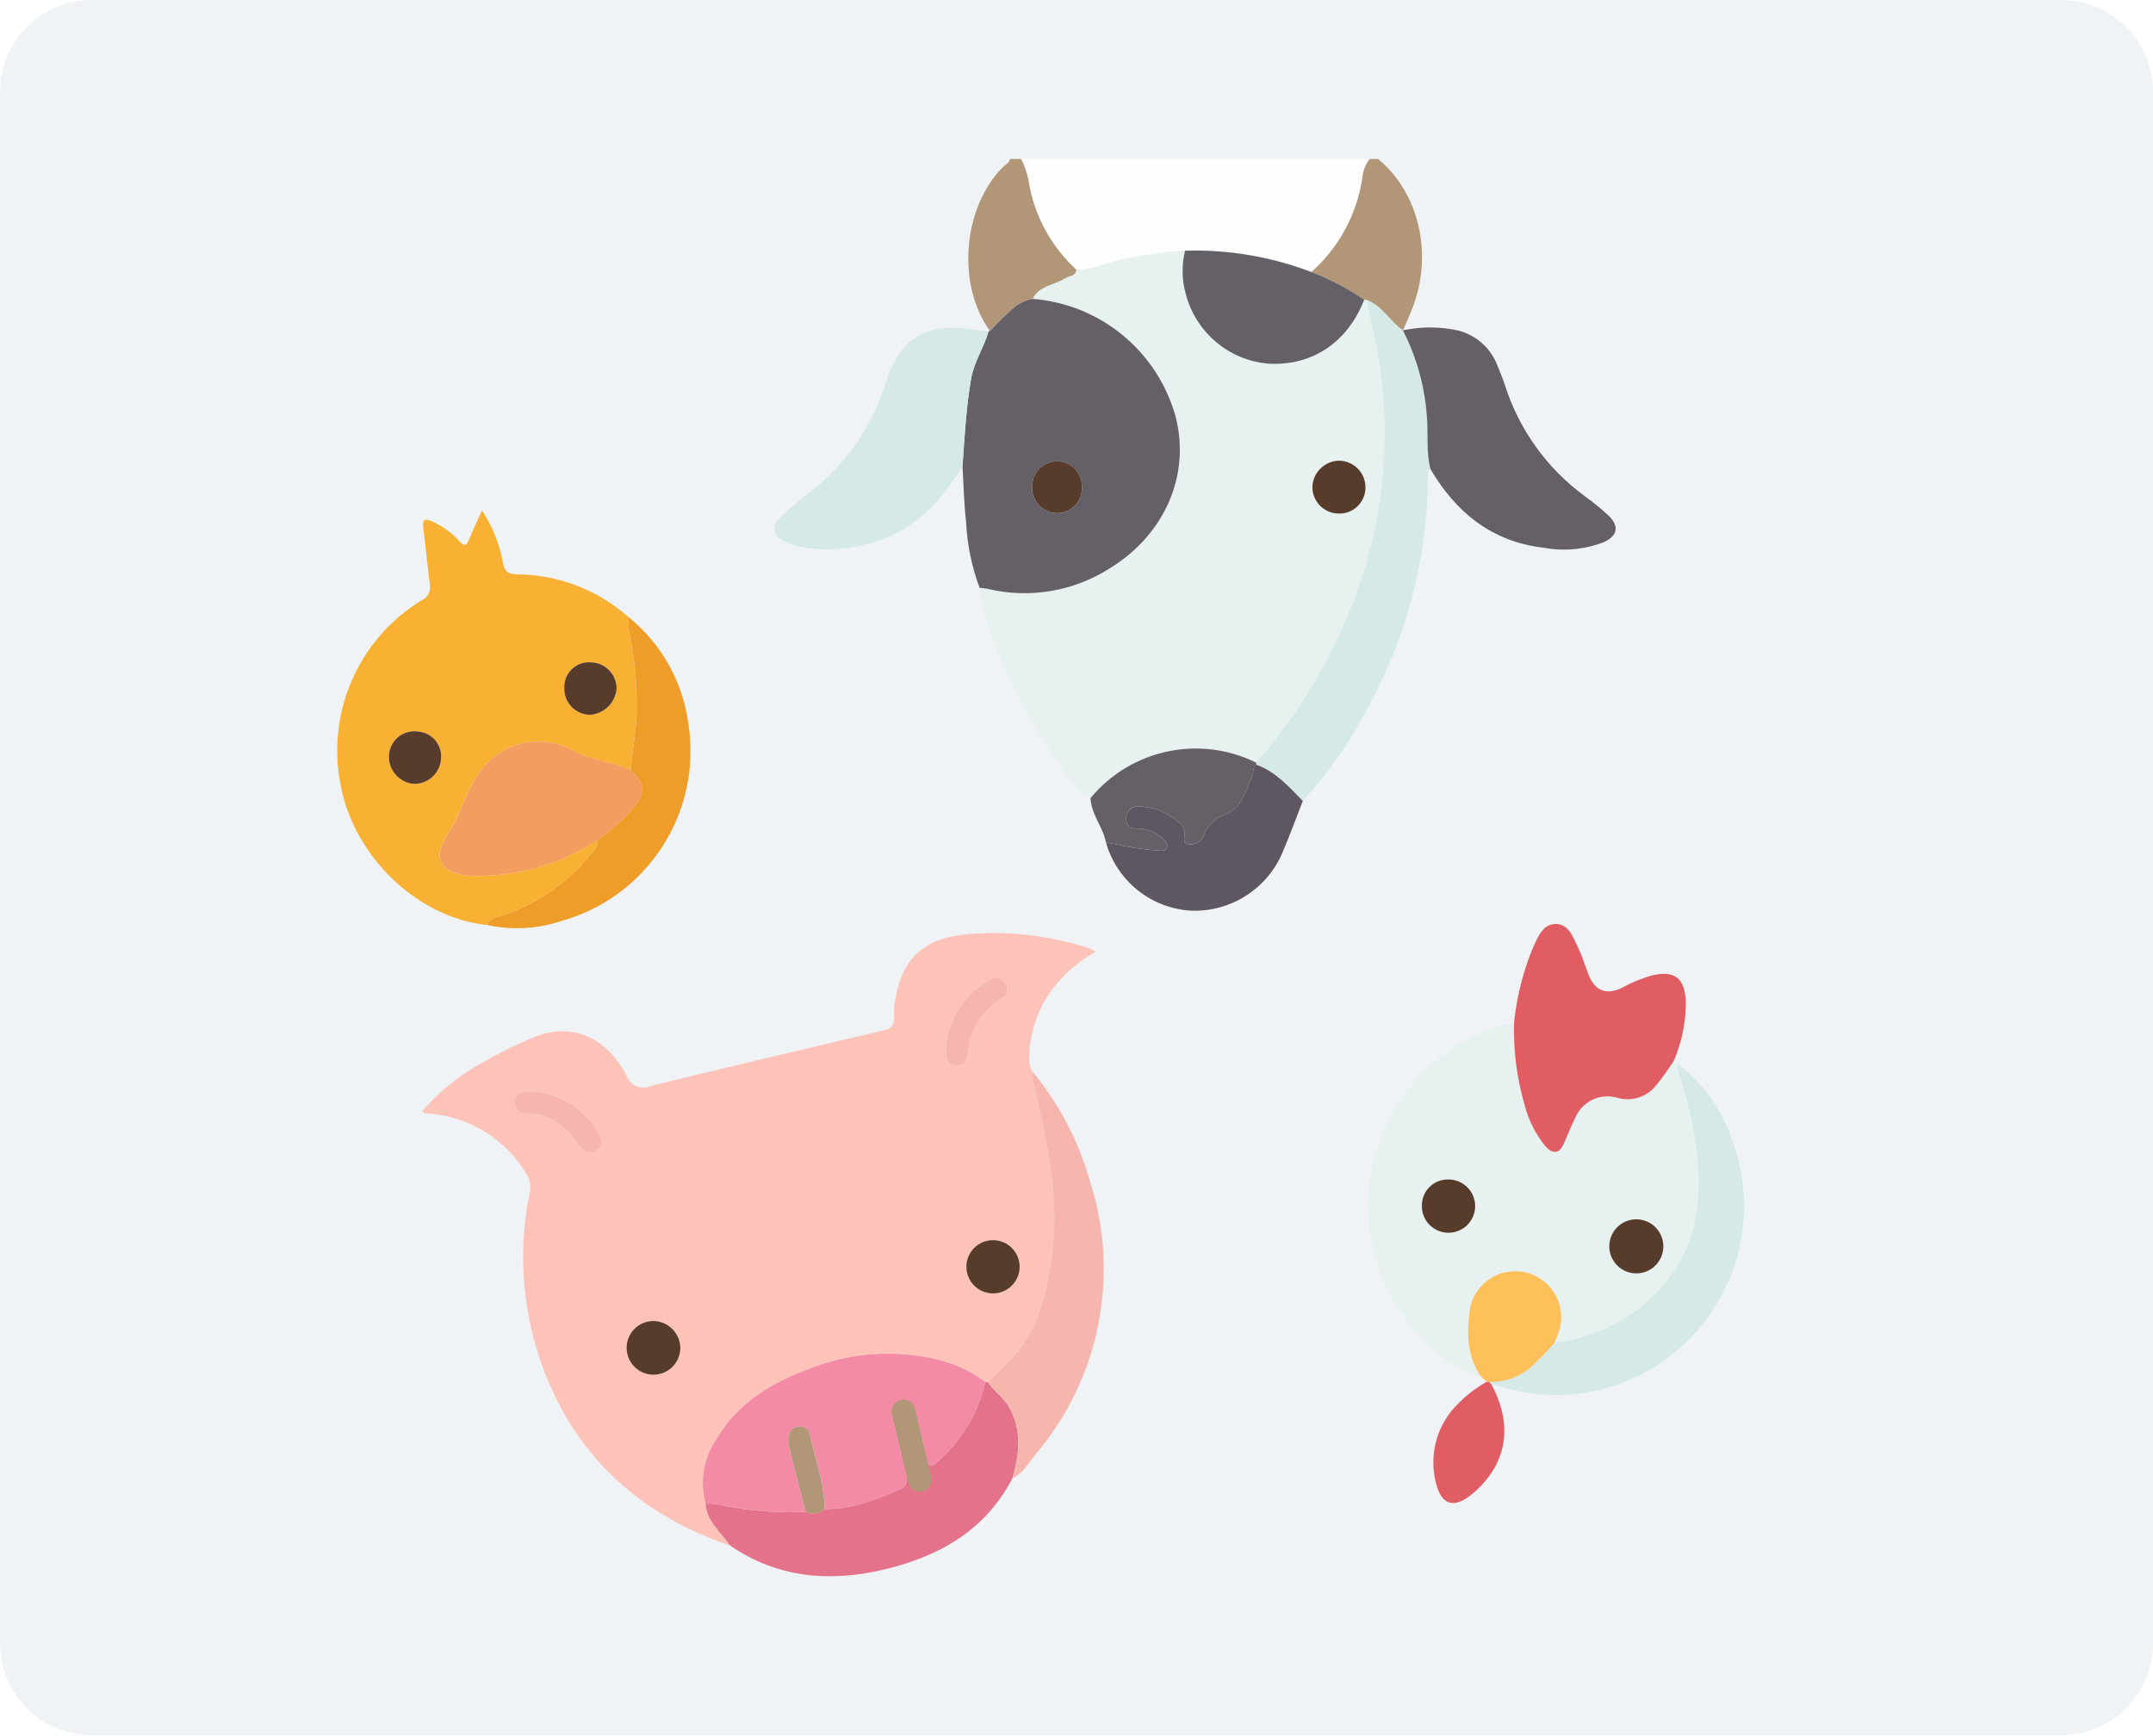
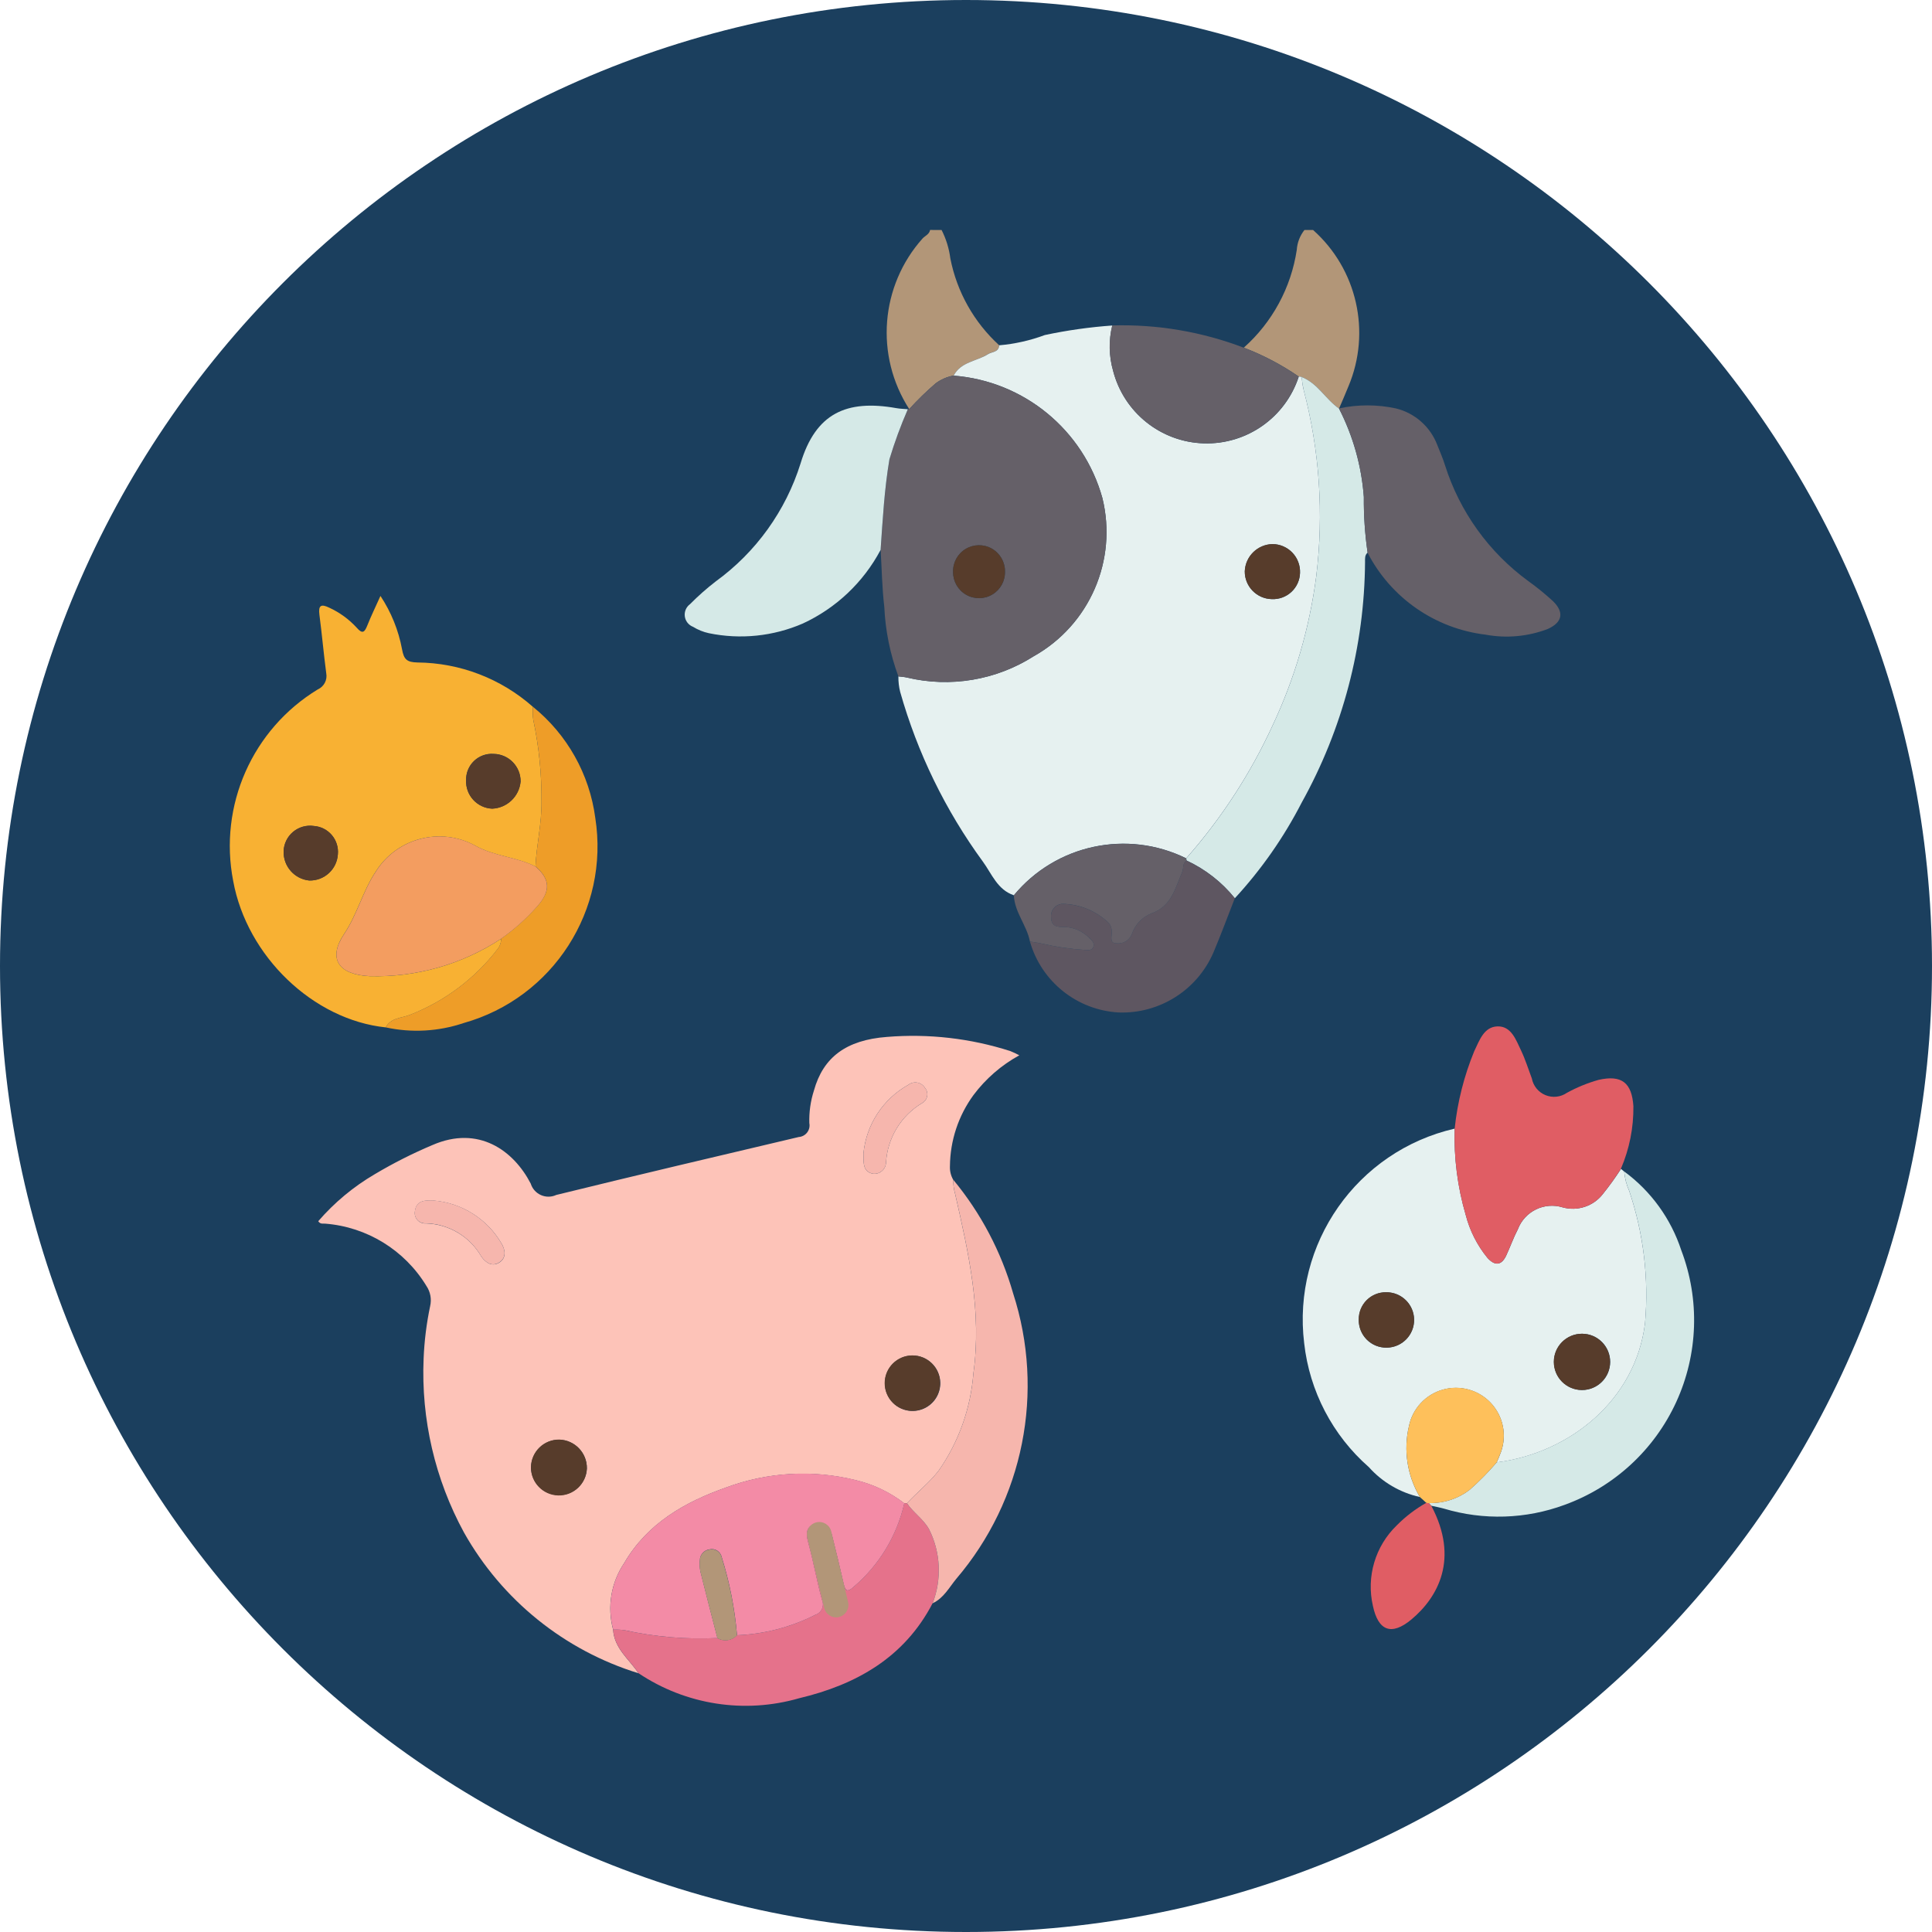
- <svg xmlns="http://www.w3.org/2000/svg" width="218.138" height="175.829" viewBox="0 0 218.138 175.829">
-   <defs>
-     <clipPath id="clip-path">
-       <rect id="Rectángulo_322104" data-name="Rectángulo 322104" width="218.138" height="175.829" transform="translate(26.017 14.173)" fill="none" />
-     </clipPath>
-   </defs>
-   <g id="Grupo_254612" data-name="Grupo 254612" transform="translate(-206.017 -515.173)">
-     <g id="Grupo_261797" data-name="Grupo 261797">
-       <g id="Grupo_261796" data-name="Grupo 261796">
-         <g id="Grupo_261798" data-name="Grupo 261798">
-           <g id="Grupo_254599" data-name="Grupo 254599" transform="translate(180 501)" opacity="0.52">
-             <g id="Grupo_254598" data-name="Grupo 254598">
-               <g id="Grupo_254597" data-name="Grupo 254597" clip-path="url(#clip-path)">
-                 <path id="Trazado_272483" data-name="Trazado 272483" d="M234.843,190H35.33a9.312,9.312,0,0,1-9.312-9.312V23.485a9.312,9.312,0,0,1,9.312-9.312H234.843a9.312,9.312,0,0,1,9.312,9.312V180.69A9.312,9.312,0,0,1,234.843,190" fill="#e2e8ec" />
-               </g>
-             </g>
-           </g>
-         </g>
-       </g>
+ <svg xmlns="http://www.w3.org/2000/svg" width="126" height="126" viewBox="0 0 126 126">
+   <g id="Grupo_1071223" data-name="Grupo 1071223" transform="translate(5880 11096)">
+     <circle id="Elipse_4306" data-name="Elipse 4306" cx="63" cy="63" r="63" transform="translate(-5880 -11096)" fill="#1b3f5e" />
+     <g id="Grupo_1070893" data-name="Grupo 1070893" transform="translate(-6105.202 -11612.28)">
+       <path id="Trazado_272487" data-name="Trazado 272487" d="M127.707,30.28a5.657,5.657,0,0,1,.571,1.854,10.365,10.365,0,0,0,3.183,5.662c-.029.464-.464.409-.729.579-.743.474-1.771.5-2.241,1.4a2.746,2.746,0,0,0-1.171.506,19.449,19.449,0,0,0-1.724,1.678,9.21,9.21,0,0,1,.882-11.139c.169-.17.431-.264.478-.543Z" transform="translate(158.903 501)" fill="#b29678" />
+       <path id="Trazado_272488" data-name="Trazado 272488" d="M158.891,37.955a10.669,10.669,0,0,0,3.456-6.383,2.334,2.334,0,0,1,.5-1.292h.563a8.983,8.983,0,0,1,2.307,10.194c-.195.489-.409.969-.615,1.454-.88-.611-1.395-1.654-2.444-2.065l-.186-.026a16.968,16.968,0,0,0-3.582-1.883" transform="translate(147.428 501)" fill="#b29678" />
+       <path id="Trazado_272489" data-name="Trazado 272489" d="M89.687,150.3a19.72,19.72,0,0,1-11.389-9.18,21.765,21.765,0,0,1-2.634-11.343,20.723,20.723,0,0,1,.426-3.423,1.67,1.67,0,0,0-.242-1.314,8.5,8.5,0,0,0-6.6-4.065c-.143-.017-.311.056-.456-.158a14.664,14.664,0,0,1,3.691-3.069,30.571,30.571,0,0,1,3.76-1.9c3.007-1.307,5.293.36,6.407,2.517a1.211,1.211,0,0,0,1.668.738c5.261-1.293,10.535-2.533,15.808-3.777a.76.76,0,0,0,.693-.911,6.318,6.318,0,0,1,.3-2.118c.6-2.16,2.09-3.3,4.765-3.5a20.8,20.8,0,0,1,8.037.921,5.968,5.968,0,0,1,.594.278,9.356,9.356,0,0,0-2.991,2.595,7.972,7.972,0,0,0-1.534,4.63,1.627,1.627,0,0,0,.217.9,3.089,3.089,0,0,0,.121.919c.88,3.853,1.751,7.705,1.19,11.71a12.809,12.809,0,0,1-2.264,6.336c-.617.8-1.4,1.4-2.069,2.13-.058,0-.115,0-.173,0a8.342,8.342,0,0,0-3.184-1.515,14.343,14.343,0,0,0-8.449.488c-2.689.948-5.123,2.337-6.627,4.913a5.3,5.3,0,0,0-.728,4.359c.077,1.227,1.053,1.929,1.661,2.845m17.853-20.73a1.808,1.808,0,1,0,1.823,1.759,1.81,1.81,0,0,0-1.823-1.759m-23.029,5.49a1.834,1.834,0,0,0-1.841,1.841,1.824,1.824,0,0,0,3.645.042,1.852,1.852,0,0,0-1.8-1.883M104.349,116.4c.016.55-.078,1.173.614,1.32a.763.763,0,0,0,.856-.7,4.846,4.846,0,0,1,2.366-3.913.65.65,0,0,0,.174-.986.732.732,0,0,0-1.071-.206,5.763,5.763,0,0,0-2.94,4.489m-28.025,3.062c-.559-.023-1.132-.015-1.225.7a.677.677,0,0,0,.726.795,4.3,4.3,0,0,1,3.606,2.161c.314.447.74.675,1.193.376s.369-.841.107-1.253a5.671,5.671,0,0,0-4.4-2.773" transform="translate(177.165 475.108)" fill="#fdc3b8" />
+       <path id="Trazado_272490" data-name="Trazado 272490" d="M151.376,42.9l.186.025c.042.275.06.557.129.825a32.336,32.336,0,0,1,.827,12.18,32.8,32.8,0,0,1-2.845,9.725,35.572,35.572,0,0,1-5.636,8.669,9.268,9.268,0,0,0-11.24,2.409c-1.077-.36-1.444-1.409-2.025-2.2a34.84,34.84,0,0,1-5.389-11.064,3.91,3.91,0,0,1-.116-1.01c.184.023.373.032.553.074a10.753,10.753,0,0,0,8.27-1.387,9.286,9.286,0,0,0,4.479-10.323,10.949,10.949,0,0,0-9.7-7.978c.47-.908,1.5-.93,2.241-1.4.265-.169.7-.115.729-.579a11.333,11.333,0,0,0,2.979-.669,31.892,31.892,0,0,1,4.4-.622,5.764,5.764,0,0,0,.056,2.965,6.308,6.308,0,0,0,12.105.368m-1.763,14.512a1.762,1.762,0,0,0,1.846-1.708,1.808,1.808,0,0,0-1.787-1.88,1.851,1.851,0,0,0-1.816,1.775,1.8,1.8,0,0,0,1.757,1.813" transform="translate(158.526 497.934)" fill="#e6f1f0" />
+       <path id="Trazado_272491" data-name="Trazado 272491" d="M185.375,120.38l.214.176a3.87,3.87,0,0,0,.327,1.26,21.225,21.225,0,0,1,1.033,8.632c-.608,4.982-4.879,8.468-9.675,9.079.1-.23.2-.458.284-.693a3.125,3.125,0,1,0-6.007-1.669,6.251,6.251,0,0,0,.714,4.618,6.275,6.275,0,0,1-3.326-1.948,12.6,12.6,0,0,1-4.22-8.083,12.774,12.774,0,0,1,9.816-13.995,18.091,18.091,0,0,0,.719,5.627,7.291,7.291,0,0,0,1.426,2.811c.478.523.912.5,1.223-.175.262-.565.468-1.157.756-1.707a2.377,2.377,0,0,1,2.926-1.418,2.477,2.477,0,0,0,2.6-.854,19.344,19.344,0,0,0,1.2-1.661m-2.538,10.755a1.835,1.835,0,0,0-.009,3.67,1.835,1.835,0,0,0,.009-3.67m-14.562-.931a1.777,1.777,0,0,0,1.818,1.837,1.806,1.806,0,1,0-.039-3.612,1.757,1.757,0,0,0-1.779,1.775" transform="translate(145.538 472.129)" fill="#e6f1f0" />
+       <path id="Trazado_272492" data-name="Trazado 272492" d="M70.36,94.04c-4.73-.489-9.057-4.643-9.95-9.55A11.949,11.949,0,0,1,65.924,72a.958.958,0,0,0,.555-1.053c-.167-1.269-.28-2.546-.445-3.816-.078-.6.094-.729.634-.466a5.588,5.588,0,0,1,1.808,1.319c.365.42.506.283.677-.146.251-.629.548-1.239.861-1.936a9.4,9.4,0,0,1,1.409,3.482c.118.667.326.841,1,.857a11.511,11.511,0,0,1,7.536,2.895,3.978,3.978,0,0,0,.019.835,24.844,24.844,0,0,1,.539,5.338c.021,1.434-.327,2.822-.392,4.241-1.247-.632-2.678-.657-3.939-1.367A4.89,4.89,0,0,0,69.694,83.9c-.839,1.265-1.19,2.761-2.05,4.047C66.556,89.578,67.3,90.6,69.3,90.7a14.847,14.847,0,0,0,8.583-2.44,1.07,1.07,0,0,1-.235.683,13.286,13.286,0,0,1-5.72,4.283c-.532.215-1.242.179-1.568.818M63.7,82.554a1.86,1.86,0,0,0,1.673,1.907,1.824,1.824,0,0,0,1.864-1.707,1.693,1.693,0,0,0-1.568-1.85,1.724,1.724,0,0,0-1.97,1.649m11.9-4.635a1.78,1.78,0,0,0,1.7,1.854A1.944,1.944,0,0,0,79.154,78a1.785,1.785,0,0,0-1.761-1.8A1.674,1.674,0,0,0,75.6,77.919" transform="translate(180 489.244)" fill="#f8b133" />
+       <path id="Trazado_272493" data-name="Trazado 272493" d="M128.3,44.458a10.949,10.949,0,0,1,9.7,7.978,9.286,9.286,0,0,1-4.479,10.323,10.757,10.757,0,0,1-8.271,1.387c-.18-.041-.368-.05-.553-.073a14.964,14.964,0,0,1-.92-4.531c-.146-1.231-.164-2.479-.239-3.719.137-1.974.246-3.949.575-5.907a29.6,29.6,0,0,1,1.2-3.267l.09-.007a19.543,19.543,0,0,1,1.724-1.678,2.741,2.741,0,0,1,1.171-.506m3.35,12.763a1.693,1.693,0,1,0-3.385.047,1.693,1.693,0,1,0,3.385-.047" transform="translate(159.097 496.321)" fill="#656068" />
+       <path id="Trazado_272494" data-name="Trazado 272494" d="M153.284,75.984a35.6,35.6,0,0,0,5.636-8.67,32.79,32.79,0,0,0,2.845-9.725,32.346,32.346,0,0,0-.827-12.179,8.229,8.229,0,0,1-.129-.825c1.05.41,1.564,1.453,2.445,2.064l-.007-.012a15.077,15.077,0,0,1,1.623,5.775,23.8,23.8,0,0,0,.245,3.629c-.192.164-.167.389-.167.606a32.749,32.749,0,0,1-4.134,15.7,28.2,28.2,0,0,1-4.357,6.235,8.785,8.785,0,0,0-3.143-2.457.543.543,0,0,1-.027-.143" transform="translate(149.279 496.279)" fill="#d5e9e7" />
+       <path id="Trazado_272495" data-name="Trazado 272495" d="M116.488,154.223c.058,0,.115,0,.173,0,.417.614,1.059,1.021,1.436,1.687a5.951,5.951,0,0,1,.237,4.837c-1.844,3.546-4.99,5.311-8.7,6.193a12.556,12.556,0,0,1-10.475-1.628c-.609-.916-1.584-1.619-1.662-2.845a4.367,4.367,0,0,1,.74.035,22.865,22.865,0,0,0,6.058.513,1.028,1.028,0,0,0,1.278-.182,12.4,12.4,0,0,0,5.106-1.331.72.72,0,0,0,.435-.983c-.338-1.227-.552-2.489-.89-3.716-.167-.608-.165-1.075.506-1.26.638-.176.91.263,1.044.793q.4,1.582.76,3.172c.1.448.255.521.611.2a10.1,10.1,0,0,0,3.342-5.485" transform="translate(167.69 460.094)" fill="#e5728b" />
+       <path id="Trazado_272496" data-name="Trazado 272496" d="M190.261,117.095a19.194,19.194,0,0,1-1.195,1.661,2.478,2.478,0,0,1-2.6.854,2.378,2.378,0,0,0-2.926,1.418c-.287.551-.494,1.142-.755,1.707-.311.671-.746.7-1.223.175a7.29,7.29,0,0,1-1.425-2.811,18.07,18.07,0,0,1-.719-5.627,18.334,18.334,0,0,1,1.277-5.049c.338-.7.629-1.59,1.513-1.618.9-.028,1.207.873,1.538,1.565.281.588.474,1.217.705,1.828a1.476,1.476,0,0,0,2.285.941,9.779,9.779,0,0,1,2.07-.847c1.507-.34,2.167.187,2.269,1.718a10.042,10.042,0,0,1-.817,4.086" transform="translate(140.653 475.414)" fill="#e05d64" />
+       <path id="Trazado_272497" data-name="Trazado 272497" d="M119.018,47.614a29.458,29.458,0,0,0-1.2,3.267c-.33,1.958-.438,3.933-.575,5.907a10.939,10.939,0,0,1-5.072,4.8,10.21,10.21,0,0,1-6.127.632,3.266,3.266,0,0,1-1.032-.416.849.849,0,0,1-.2-1.477,16.736,16.736,0,0,1,1.68-1.485,15.071,15.071,0,0,0,5.533-7.7c.984-3.259,2.987-4.179,6.243-3.6.245.044.5.048.746.07" transform="translate(165.39 495.356)" fill="#d5e9e7" />
+       <path id="Trazado_272498" data-name="Trazado 272498" d="M170.021,56.951a23.8,23.8,0,0,1-.245-3.628,15.077,15.077,0,0,0-1.623-5.776,8.827,8.827,0,0,1,3.716,0,3.874,3.874,0,0,1,2.7,2.389c.17.436.364.866.5,1.311a14.946,14.946,0,0,0,5.437,7.564,17,17,0,0,1,1.6,1.3c.751.726.632,1.385-.332,1.82a7.523,7.523,0,0,1-4.059.371,10,10,0,0,1-7.7-5.354" transform="translate(144.371 495.369)" fill="#656068" />
+       <path id="Trazado_272499" data-name="Trazado 272499" d="M181.326,140.9c4.8-.611,9.067-4.1,9.675-9.079a21.225,21.225,0,0,0-1.033-8.632,3.873,3.873,0,0,1-.326-1.26,10.4,10.4,0,0,1,3.723,5.143,12.813,12.813,0,0,1-7.609,16.6,12.415,12.415,0,0,1-7.877.245c-.268-.076-.543-.124-.815-.185l-.167-.178a4.17,4.17,0,0,0,2.678-.873,17.426,17.426,0,0,0,1.752-1.78" transform="translate(141.486 470.75)" fill="#d5e9e7" />
+       <path id="Trazado_272500" data-name="Trazado 272500" d="M127.773,150.358a5.953,5.953,0,0,0-.236-4.838c-.377-.665-1.02-1.073-1.436-1.686.672-.726,1.452-1.33,2.069-2.13a12.8,12.8,0,0,0,2.264-6.336c.562-4-.31-7.857-1.19-11.71a3.092,3.092,0,0,1-.121-.919,20.417,20.417,0,0,1,3.9,7.4,19.442,19.442,0,0,1-3.706,18.623c-.468.569-.823,1.26-1.54,1.594" transform="translate(158.251 470.485)" fill="#f6b6ad" />
+       <path id="Trazado_272501" data-name="Trazado 272501" d="M85.13,87.111c.065-1.419.413-2.806.392-4.241a24.842,24.842,0,0,0-.538-5.338,3.933,3.933,0,0,1-.019-.835,11.2,11.2,0,0,1,4.065,7.244,11.97,11.97,0,0,1-8.592,13.381,9.536,9.536,0,0,1-5.072.282c.326-.639,1.036-.6,1.568-.818A13.288,13.288,0,0,0,82.653,92.5a1.069,1.069,0,0,0,.235-.683,13.555,13.555,0,0,0,2.348-2.1c.9-1.01.856-1.782-.107-2.611" transform="translate(174.995 485.68)" fill="#ee9d28" />
+       <path id="Trazado_272502" data-name="Trazado 272502" d="M148.291,91.665a8.785,8.785,0,0,1,3.143,2.457c-.462,1.18-.9,2.372-1.394,3.537a6.484,6.484,0,0,1-6.157,3.913,6.39,6.39,0,0,1-5.81-4.627c.244.04.49.069.73.123a17.2,17.2,0,0,0,2.849.423c.206.011.468.062.56-.211.084-.248-.1-.412-.259-.558A2.336,2.336,0,0,0,140.284,96c-.448.013-.832-.058-.831-.628a.786.786,0,0,1,.866-.876A4.44,4.44,0,0,1,143.18,95.7a.8.8,0,0,1,.221.595c.034.277-.17.75.281.758a.952.952,0,0,0,1.043-.609,2.2,2.2,0,0,1,1.252-1.328c1.334-.466,1.56-1.639,2.023-2.693.11-.25,0-.582.291-.761" transform="translate(154.299 480.74)" fill="#5e5661" />
+       <path id="Trazado_272503" data-name="Trazado 272503" d="M147.774,91.126c-.289.179-.181.511-.291.761-.463,1.054-.689,2.227-2.023,2.693a2.2,2.2,0,0,0-1.252,1.328.952.952,0,0,1-1.043.609c-.451-.007-.247-.48-.281-.758a.8.8,0,0,0-.221-.595,4.44,4.44,0,0,0-2.861-1.211.786.786,0,0,0-.866.876c0,.57.384.64.831.628a2.336,2.336,0,0,1,1.669.726c.159.146.344.31.259.558-.092.273-.354.222-.56.211a17.2,17.2,0,0,1-2.849-.423c-.24-.054-.486-.082-.73-.123-.2-1.056-1-1.9-1.049-3.013a9.268,9.268,0,0,1,11.24-2.409.543.543,0,0,0,.027.143" transform="translate(154.816 481.279)" fill="#656068" />
+       <path id="Trazado_272504" data-name="Trazado 272504" d="M180.625,147.851a17.426,17.426,0,0,1-1.752,1.78,4.168,4.168,0,0,1-2.677.873.3.3,0,0,1-.165-.017l-.207-.192-.216-.19.008,0a6.255,6.255,0,0,1-.714-4.618,3.125,3.125,0,1,1,6.007,1.668c-.084.235-.189.462-.284.693" transform="translate(142.187 463.803)" fill="#fec05b" />
+       <path id="Trazado_272505" data-name="Trazado 272505" d="M174.868,154.184a.31.31,0,0,0,.165.017c.054.06.11.119.165.178,1.832,3.456.434,5.967-1.3,7.414-1.288,1.071-2.161.758-2.51-.889a5.562,5.562,0,0,1,1.554-5.247,8.753,8.753,0,0,1,1.929-1.473" transform="translate(143.351 460.106)" fill="#e05d64" />
+       <path id="Trazado_272506" data-name="Trazado 272506" d="M176.02,153.615l.216.19-.216-.19" transform="translate(141.775 460.294)" fill="#e6f1f0" />
+       <path id="Trazado_272507" data-name="Trazado 272507" d="M158.164,42.9a6.308,6.308,0,0,1-12.105-.368A5.765,5.765,0,0,1,146,39.567a22.245,22.245,0,0,1,8.579,1.45,16.959,16.959,0,0,1,3.582,1.883" transform="translate(151.737 497.938)" fill="#656068" />
+       <path id="Trazado_272508" data-name="Trazado 272508" d="M104.2,162.062a22.86,22.86,0,0,1-6.057-.513,4.3,4.3,0,0,0-.74-.035,5.3,5.3,0,0,1,.728-4.36c1.5-2.575,3.939-3.965,6.627-4.913a14.343,14.343,0,0,1,8.449-.488,8.34,8.34,0,0,1,3.184,1.515,10.1,10.1,0,0,1-3.342,5.486c-.355.322-.509.248-.61-.2q-.36-1.591-.76-3.172c-.134-.529-.405-.968-1.044-.793-.672.184-.675.651-.507,1.26.338,1.227.553,2.489.891,3.716a.72.72,0,0,1-.435.983,12.407,12.407,0,0,1-5.105,1.331,23.712,23.712,0,0,0-1-5.1.653.653,0,0,0-.795-.5.72.72,0,0,0-.629.707,2.486,2.486,0,0,0,.037.744c.358,1.444.736,2.884,1.108,4.326" transform="translate(167.79 461.048)" fill="#f38ba6" />
+       <path id="Trazado_272509" data-name="Trazado 272509" d="M125.728,139.834a1.808,1.808,0,1,1,0,3.616,1.808,1.808,0,1,1,0-3.616" transform="translate(158.977 464.842)" fill="#573c2b" />
+       <path id="Trazado_272510" data-name="Trazado 272510" d="M91.347,148.027a1.852,1.852,0,0,1,1.8,1.883,1.823,1.823,0,1,1-1.8-1.883" transform="translate(170.328 462.138)" fill="#573c2b" />
+       <path id="Trazado_272511" data-name="Trazado 272511" d="M121.866,117.9a5.762,5.762,0,0,1,2.94-4.489.731.731,0,0,1,1.071.205.65.65,0,0,1-.174.986,4.849,4.849,0,0,0-2.366,3.914.763.763,0,0,1-.856.7c-.692-.147-.6-.77-.614-1.32" transform="translate(159.648 473.611)" fill="#f6b6ad" />
+       <path id="Trazado_272512" data-name="Trazado 272512" d="M79.428,124.751a5.671,5.671,0,0,1,4.4,2.773c.263.413.355.947-.107,1.253s-.878.071-1.193-.376a4.3,4.3,0,0,0-3.606-2.161.677.677,0,0,1-.726-.795c.094-.71.667-.718,1.225-.7" transform="translate(174.062 469.822)" fill="#f6b6ad" />
+       <path id="Trazado_272513" data-name="Trazado 272513" d="M160.74,64.441a1.8,1.8,0,0,1-1.757-1.813,1.851,1.851,0,0,1,1.816-1.775,1.808,1.808,0,0,1,1.787,1.88,1.762,1.762,0,0,1-1.846,1.708" transform="translate(147.398 490.91)" fill="#573c2b" />
+       <path id="Trazado_272514" data-name="Trazado 272514" d="M190.922,137.725a1.835,1.835,0,0,1-.009,3.67,1.835,1.835,0,0,1,.009-3.67" transform="translate(137.453 465.539)" fill="#573c2b" />
+       <path id="Trazado_272515" data-name="Trazado 272515" d="M170.077,135.462a1.757,1.757,0,0,1,1.779-1.775,1.806,1.806,0,1,1-1.779,1.775" transform="translate(143.736 466.871)" fill="#573c2b" />
+       <path id="Trazado_272516" data-name="Trazado 272516" d="M83.544,91.268c.962.829,1.006,1.6.107,2.611a13.554,13.554,0,0,1-2.348,2.1,14.847,14.847,0,0,1-8.583,2.44c-2-.1-2.745-1.118-1.657-2.744.861-1.286,1.211-2.782,2.05-4.047A4.889,4.889,0,0,1,79.605,89.9c1.262.709,2.692.734,3.939,1.366" transform="translate(176.581 481.523)" fill="#f39d60" />
+       <path id="Trazado_272517" data-name="Trazado 272517" d="M65.421,89.942a1.724,1.724,0,0,1,1.97-1.649,1.694,1.694,0,0,1,1.568,1.85,1.822,1.822,0,0,1-1.864,1.706,1.859,1.859,0,0,1-1.673-1.907" transform="translate(178.278 481.855)" fill="#573c2b" />
+       <path id="Trazado_272518" data-name="Trazado 272518" d="M83.188,83a1.674,1.674,0,0,1,1.791-1.713,1.785,1.785,0,0,1,1.761,1.8,1.944,1.944,0,0,1-1.852,1.768A1.78,1.78,0,0,1,83.188,83" transform="translate(172.414 484.167)" fill="#573c2b" />
+       <path id="Trazado_272519" data-name="Trazado 272519" d="M133.975,62.656a1.693,1.693,0,1,1-3.385.047,1.693,1.693,0,1,1,3.385-.047" transform="translate(156.769 490.885)" fill="#573c2b" />
+       <path id="Trazado_272520" data-name="Trazado 272520" d="M107.076,164.5c-.372-1.442-.75-2.881-1.108-4.326a2.486,2.486,0,0,1-.037-.744.72.72,0,0,1,.629-.707.653.653,0,0,1,.795.5,23.711,23.711,0,0,1,1,5.1,1.029,1.029,0,0,1-1.278.182" transform="translate(164.911 458.614)" fill="#b29678" />
+       <path id="Trazado_272521" data-name="Trazado 272521" d="M118.459,162.254h0a.806.806,0,0,1-.967-.6l-1.1-4.611a.8.8,0,1,1,1.562-.371l1.1,4.611a.806.806,0,0,1-.6.967" transform="translate(161.46 459.487)" fill="#b29678" />
    </g>
-     <path id="Trazado_272486" data-name="Trazado 272486" d="M129.473,30.28H164.8a3.477,3.477,0,0,0-.748,1.929,15.929,15.929,0,0,1-5.158,9.527,33.222,33.222,0,0,0-12.806-2.165,47.626,47.626,0,0,0-6.563.929c-1.474.355-2.881,1.044-4.447,1a15.471,15.471,0,0,1-4.751-8.451,8.444,8.444,0,0,0-.852-2.767" transform="translate(180 501)" fill="#fefefe" />
-     <path id="Trazado_272487" data-name="Trazado 272487" d="M129.473,30.28a8.444,8.444,0,0,1,.852,2.767,15.471,15.471,0,0,0,4.751,8.451c-.044.692-.693.611-1.088.864-1.109.708-2.643.74-3.345,2.1a4.1,4.1,0,0,0-1.748.755,29.033,29.033,0,0,0-2.574,2.5c-3.4-4.7-2.776-12.509,1.317-16.627.252-.254.644-.394.714-.811Z" transform="translate(180 501)" fill="#b29678" />
-     <path id="Trazado_272488" data-name="Trazado 272488" d="M158.891,41.736a15.924,15.924,0,0,0,5.158-9.527,3.484,3.484,0,0,1,.748-1.929h.841c4.195,3.437,5.624,9.741,3.443,15.216-.291.73-.611,1.447-.918,2.171-1.313-.912-2.082-2.469-3.648-3.082l-.278-.039a25.328,25.328,0,0,0-5.346-2.81" transform="translate(180 501)" fill="#b29678" />
-     <path id="Trazado_272489" data-name="Trazado 272489" d="M99.98,170.776c-7.34-2.491-13.184-6.862-17-13.7a32.488,32.488,0,0,1-3.931-16.931,30.931,30.931,0,0,1,.636-5.109,2.492,2.492,0,0,0-.361-1.962A12.68,12.68,0,0,0,69.472,127c-.213-.025-.464.084-.68-.236a21.887,21.887,0,0,1,5.51-4.581,45.632,45.632,0,0,1,5.612-2.83c4.488-1.951,7.9.537,9.563,3.757a1.808,1.808,0,0,0,2.489,1.1c7.853-1.93,15.725-3.781,23.6-5.637a1.135,1.135,0,0,0,1.035-1.36,9.43,9.43,0,0,1,.447-3.161c.9-3.224,3.119-4.925,7.113-5.231a31.048,31.048,0,0,1,12,1.375,8.91,8.91,0,0,1,.887.415,13.965,13.965,0,0,0-4.464,3.873,11.9,11.9,0,0,0-2.29,6.911,2.429,2.429,0,0,0,.324,1.336,4.611,4.611,0,0,0,.181,1.372c1.314,5.751,2.614,11.5,1.776,17.479-.476,3.394-1.21,6.646-3.379,9.458-.921,1.194-2.085,2.1-3.088,3.179-.086,0-.172,0-.258,0a12.451,12.451,0,0,0-4.753-2.262,21.408,21.408,0,0,0-12.611.728c-4.013,1.415-7.647,3.489-9.892,7.334A7.9,7.9,0,0,0,97.5,166.53c.115,1.831,1.571,2.879,2.48,4.246m26.648-30.943a2.7,2.7,0,1,0,2.721,2.625,2.7,2.7,0,0,0-2.721-2.625m-34.374,8.194a2.737,2.737,0,0,0-2.748,2.748,2.722,2.722,0,0,0,5.44.063,2.764,2.764,0,0,0-2.692-2.811m29.612-27.844c.024.821-.116,1.751.917,1.971a1.14,1.14,0,0,0,1.278-1.051,7.234,7.234,0,0,1,3.532-5.841.97.97,0,0,0,.259-1.472,1.092,1.092,0,0,0-1.6-.307,8.6,8.6,0,0,0-4.388,6.7m-41.831,4.571c-.834-.034-1.689-.022-1.829,1.038a1.011,1.011,0,0,0,1.083,1.186c2.453,0,4.069,1.36,5.382,3.225.469.667,1.105,1.008,1.78.561s.551-1.255.159-1.871a8.465,8.465,0,0,0-6.575-4.139" transform="translate(180 501)" fill="#fdc3b8" />
-     <path id="Trazado_272490" data-name="Trazado 272490" d="M164.238,44.547l.277.038c.063.411.09.831.193,1.231A48.265,48.265,0,0,1,165.942,64,48.96,48.96,0,0,1,161.7,78.512a53.1,53.1,0,0,1-8.412,12.94,13.833,13.833,0,0,0-16.777,3.6c-1.608-.538-2.156-2.1-3.023-3.29a52,52,0,0,1-8.044-16.515,5.837,5.837,0,0,1-.173-1.508c.275.035.556.048.826.11a16.05,16.05,0,0,0,12.344-2.071c5.619-3.44,8.221-9.485,6.685-15.408a16.343,16.343,0,0,0-14.479-11.908c.7-1.355,2.236-1.388,3.345-2.1.395-.252,1.044-.172,1.088-.864,1.565.046,2.973-.643,4.447-1a47.6,47.6,0,0,1,6.563-.929A8.6,8.6,0,0,0,146.169,44,9.474,9.474,0,0,0,154.5,51.02c4.45.263,8.021-2.111,9.74-6.473m-2.632,21.661a2.63,2.63,0,0,0,2.755-2.549,2.7,2.7,0,0,0-2.667-2.806,2.763,2.763,0,0,0-2.71,2.649,2.681,2.681,0,0,0,2.622,2.706" transform="translate(180 501)" fill="#e6f1f0" />
-     <path id="Trazado_272491" data-name="Trazado 272491" d="M195.6,121.672l.319.262a5.776,5.776,0,0,0,.488,1.88c1.224,4.208,2.089,8.406,1.542,12.884-.908,7.436-7.283,12.64-14.441,13.551.142-.344.3-.684.424-1.034a4.664,4.664,0,1,0-8.966-2.491c-.342,2.364-.381,4.766,1.065,6.893-2.072-.251-3.552-1.643-4.965-2.907a18.8,18.8,0,0,1-6.3-12.065,19.066,19.066,0,0,1,14.652-20.889,27,27,0,0,0,1.073,8.4,10.883,10.883,0,0,0,2.128,4.2c.713.781,1.361.74,1.825-.261.391-.843.7-1.727,1.128-2.548a3.548,3.548,0,0,1,4.367-2.116,3.7,3.7,0,0,0,3.876-1.274,28.878,28.878,0,0,0,1.784-2.48m-3.789,16.053a2.739,2.739,0,0,0-.013,5.478,2.739,2.739,0,0,0,.013-5.478m-21.735-1.389a2.653,2.653,0,0,0,2.713,2.742,2.7,2.7,0,1,0-.058-5.391,2.622,2.622,0,0,0-2.655,2.649" transform="translate(180 501)" fill="#e6f1f0" />
-     <path id="Trazado_272492" data-name="Trazado 272492" d="M75.365,107.9c-7.06-.73-13.519-6.93-14.852-14.255A17.836,17.836,0,0,1,68.743,75a1.43,1.43,0,0,0,.829-1.571c-.25-1.894-.418-3.8-.664-5.7-.116-.9.141-1.088.947-.695a8.341,8.341,0,0,1,2.7,1.969c.545.627.755.422,1.011-.218.375-.939.818-1.85,1.285-2.889a14.033,14.033,0,0,1,2.1,5.2c.176,1,.487,1.256,1.492,1.279A17.182,17.182,0,0,1,89.693,76.7a5.938,5.938,0,0,0,.028,1.246,37.082,37.082,0,0,1,.8,7.968c.031,2.141-.488,4.212-.585,6.33-1.862-.943-4-.98-5.88-2.04a7.3,7.3,0,0,0-9.69,2.574c-1.252,1.888-1.776,4.121-3.06,6.041-1.624,2.427-.516,3.949,2.473,4.1A22.161,22.161,0,0,0,86.594,99.27a1.6,1.6,0,0,1-.351,1.019,19.831,19.831,0,0,1-8.538,6.393c-.794.321-1.854.267-2.34,1.221M65.422,90.759a2.776,2.776,0,0,0,2.5,2.847A2.722,2.722,0,0,0,70.7,91.058a2.528,2.528,0,0,0-2.34-2.761,2.573,2.573,0,0,0-2.94,2.462M83.188,83.84a2.656,2.656,0,0,0,2.539,2.767,2.9,2.9,0,0,0,2.764-2.639,2.665,2.665,0,0,0-2.629-2.685,2.5,2.5,0,0,0-2.674,2.557" transform="translate(180 501)" fill="#f8b133" />
-     <path id="Trazado_272493" data-name="Trazado 272493" d="M130.642,44.458a16.343,16.343,0,0,1,14.48,11.908c1.536,5.923-1.066,11.968-6.685,15.408a16.056,16.056,0,0,1-12.345,2.07c-.269-.061-.55-.074-.826-.109a22.335,22.335,0,0,1-1.373-6.763c-.218-1.838-.245-3.7-.357-5.551.2-2.947.367-5.894.859-8.817.3-1.756,1.31-3.21,1.79-4.876l.135-.01a29.171,29.171,0,0,1,2.574-2.5,4.092,4.092,0,0,1,1.748-.755m5,19.05a2.528,2.528,0,1,0-5.052.07,2.528,2.528,0,1,0,5.052-.07" transform="translate(180 501)" fill="#656068" />
-     <path id="Trazado_272494" data-name="Trazado 272494" d="M153.284,91.452A53.131,53.131,0,0,0,161.7,78.511a48.943,48.943,0,0,0,4.246-14.516,48.28,48.28,0,0,0-1.234-18.179,12.274,12.274,0,0,1-.193-1.231c1.567.612,2.335,2.169,3.649,3.081l-.011-.018a22.5,22.5,0,0,1,2.423,8.62c.169,1.805-.08,3.635.365,5.417-.287.245-.25.581-.25.9a48.882,48.882,0,0,1-6.171,23.435,42.09,42.09,0,0,1-6.5,9.307c-1.4-1.434-2.731-2.953-4.692-3.667a.81.81,0,0,1-.04-.213" transform="translate(180 501)" fill="#d5e9e7" />
-     <path id="Trazado_272495" data-name="Trazado 272495" d="M125.842,154.223c.086,0,.172,0,.258,0,.622.916,1.581,1.524,2.144,2.518,1.341,2.367,1.06,4.774.353,7.22-2.752,5.293-7.448,7.928-12.982,9.244-5.5,1.308-10.813.884-15.635-2.43-.909-1.368-2.365-2.416-2.481-4.247a6.517,6.517,0,0,1,1.1.053,34.13,34.13,0,0,0,9.042.765,1.534,1.534,0,0,0,1.907-.272c2.73.068,5.179-.962,7.621-1.987a1.075,1.075,0,0,0,.649-1.467c-.5-1.832-.824-3.715-1.329-5.547-.25-.908-.246-1.6.756-1.88.953-.262,1.359.393,1.558,1.183q.6,2.361,1.134,4.735c.151.668.381.778.912.3a15.069,15.069,0,0,0,4.989-8.187" transform="translate(180 501)" fill="#e5728b" />
-     <path id="Trazado_272496" data-name="Trazado 272496" d="M195.6,121.672a28.654,28.654,0,0,1-1.783,2.48,3.7,3.7,0,0,1-3.877,1.274,3.55,3.55,0,0,0-4.367,2.116c-.428.822-.737,1.7-1.127,2.548-.464,1-1.113,1.042-1.826.261a10.881,10.881,0,0,1-2.127-4.2,26.971,26.971,0,0,1-1.073-8.4,27.367,27.367,0,0,1,1.906-7.536c.505-1.045.939-2.374,2.258-2.415,1.35-.042,1.8,1.3,2.3,2.336.419.877.707,1.816,1.053,2.728.643,1.694,1.794,2.186,3.411,1.4a14.6,14.6,0,0,1,3.089-1.265c2.249-.508,3.235.279,3.387,2.565a14.989,14.989,0,0,1-1.22,6.1" transform="translate(180 501)" fill="#e05d64" />
-     <path id="Trazado_272497" data-name="Trazado 272497" d="M126.185,47.728c-.48,1.666-1.494,3.12-1.789,4.876-.493,2.923-.654,5.87-.859,8.817-1.881,3.065-4.123,5.745-7.57,7.159a15.24,15.24,0,0,1-9.146.944,4.874,4.874,0,0,1-1.541-.621,1.268,1.268,0,0,1-.292-2.2,24.979,24.979,0,0,1,2.507-2.216A22.5,22.5,0,0,0,115.753,53c1.469-4.864,4.459-6.237,9.319-5.373.365.065.742.071,1.113.1" transform="translate(180 501)" fill="#d5e9e7" />
-     <path id="Trazado_272498" data-name="Trazado 272498" d="M170.941,61.685c-.445-1.782-.2-3.611-.365-5.416a22.5,22.5,0,0,0-2.423-8.621,13.175,13.175,0,0,1,5.546,0,5.783,5.783,0,0,1,4.034,3.566c.254.651.543,1.292.753,1.957A22.309,22.309,0,0,0,186.6,64.459a25.371,25.371,0,0,1,2.383,1.947c1.121,1.083.944,2.067-.5,2.716a11.229,11.229,0,0,1-6.058.554c-5.252-.609-8.885-3.566-11.49-7.991" transform="translate(180 501)" fill="#656068" />
-     <path id="Trazado_272499" data-name="Trazado 272499" d="M183.509,150.249c7.159-.912,13.533-6.115,14.441-13.551.547-4.478-.318-8.676-1.542-12.884a5.781,5.781,0,0,1-.487-1.88,15.519,15.519,0,0,1,5.557,7.677,19.126,19.126,0,0,1-11.358,24.774,18.53,18.53,0,0,1-11.758.366c-.4-.113-.811-.185-1.217-.276l-.249-.266a6.224,6.224,0,0,0,4-1.3,26.011,26.011,0,0,0,2.615-2.657" transform="translate(180 501)" fill="#d5e9e7" />
-     <path id="Trazado_272500" data-name="Trazado 272500" d="M128.6,163.964c.707-2.446.988-4.853-.353-7.221-.562-.993-1.522-1.6-2.144-2.517,1-1.083,2.167-1.985,3.088-3.18,2.169-2.811,2.9-6.063,3.379-9.458.839-5.978-.462-11.727-1.776-17.478a4.615,4.615,0,0,1-.181-1.372,30.474,30.474,0,0,1,5.817,11.049,29.021,29.021,0,0,1-5.532,27.8c-.7.85-1.229,1.881-2.3,2.379" transform="translate(180 501)" fill="#f6b6ad" />
-     <path id="Trazado_272501" data-name="Trazado 272501" d="M89.94,92.241c.1-2.118.616-4.189.585-6.33a37.081,37.081,0,0,0-.8-7.968,5.87,5.87,0,0,1-.029-1.246A16.71,16.71,0,0,1,95.76,87.509a17.868,17.868,0,0,1-12.825,19.973,14.233,14.233,0,0,1-7.57.421c.486-.954,1.546-.9,2.341-1.221a19.834,19.834,0,0,0,8.537-6.393,1.6,1.6,0,0,0,.351-1.019,20.232,20.232,0,0,0,3.5-3.132c1.343-1.507,1.277-2.66-.159-3.9" transform="translate(180 501)" fill="#ee9d28" />
-     <path id="Trazado_272502" data-name="Trazado 272502" d="M153.324,91.665c1.961.714,3.293,2.233,4.692,3.667-.69,1.761-1.338,3.541-2.081,5.28a9.678,9.678,0,0,1-9.19,5.841,9.538,9.538,0,0,1-8.672-6.907c.364.06.731.1,1.089.183a25.676,25.676,0,0,0,4.253.631c.308.016.7.093.836-.315.126-.37-.15-.615-.387-.833a3.486,3.486,0,0,0-2.491-1.083c-.668.019-1.242-.086-1.241-.937a1.174,1.174,0,0,1,1.293-1.308,6.628,6.628,0,0,1,4.271,1.808,1.2,1.2,0,0,1,.33.888c.051.414-.254,1.12.419,1.131A1.421,1.421,0,0,0,148,98.8a3.281,3.281,0,0,1,1.869-1.982c1.991-.695,2.328-2.446,3.019-4.019.164-.373,0-.869.434-1.136" transform="translate(180 501)" fill="#5e5661" />
-     <path id="Trazado_272503" data-name="Trazado 272503" d="M153.324,91.665c-.431.267-.27.763-.434,1.136-.691,1.573-1.028,3.324-3.019,4.019A3.281,3.281,0,0,0,148,98.8a1.421,1.421,0,0,1-1.557.909c-.673-.011-.368-.717-.419-1.131a1.2,1.2,0,0,0-.33-.888,6.628,6.628,0,0,0-4.271-1.808,1.174,1.174,0,0,0-1.293,1.308c0,.851.573.956,1.241.937a3.486,3.486,0,0,1,2.491,1.083c.237.218.513.463.387.833-.138.408-.528.331-.836.315a25.676,25.676,0,0,1-4.253-.631c-.358-.08-.725-.123-1.089-.183-.3-1.576-1.491-2.843-1.566-4.5a13.833,13.833,0,0,1,16.777-3.6.81.81,0,0,0,.04.213" transform="translate(180 501)" fill="#656068" />
-     <path id="Trazado_272504" data-name="Trazado 272504" d="M183.509,150.249a26.011,26.011,0,0,1-2.615,2.657,6.222,6.222,0,0,1-4,1.3.452.452,0,0,1-.246-.026l-.309-.286-.323-.283.012,0c-1.446-2.128-1.406-4.529-1.065-6.893a4.664,4.664,0,1,1,8.966,2.49c-.126.351-.282.69-.424,1.035" transform="translate(180 501)" fill="#fec05b" />
-     <path id="Trazado_272505" data-name="Trazado 272505" d="M176.652,154.184a.462.462,0,0,0,.246.026c.081.089.164.177.247.266,2.734,5.159.648,8.907-1.946,11.066-1.922,1.6-3.226,1.131-3.746-1.327a8.3,8.3,0,0,1,2.319-7.832,13.064,13.064,0,0,1,2.88-2.2" transform="translate(180 501)" fill="#e05d64" />
-     <path id="Trazado_272506" data-name="Trazado 272506" d="M176.02,153.615l.323.283-.323-.283" transform="translate(180 501)" fill="#e6f1f0" />
-     <path id="Trazado_272507" data-name="Trazado 272507" d="M164.238,44.546c-1.718,4.362-5.291,6.736-9.741,6.474A9.474,9.474,0,0,1,146.169,44a8.6,8.6,0,0,1-.084-4.426,33.2,33.2,0,0,1,12.806,2.165,25.313,25.313,0,0,1,5.347,2.81" transform="translate(180 501)" fill="#656068" />
-     <path id="Trazado_272508" data-name="Trazado 272508" d="M107.645,167.349a34.123,34.123,0,0,1-9.041-.766,6.419,6.419,0,0,0-1.1-.052,7.907,7.907,0,0,1,1.086-6.508c2.245-3.844,5.879-5.918,9.892-7.333a21.409,21.409,0,0,1,12.611-.728,12.449,12.449,0,0,1,4.753,2.261,15.068,15.068,0,0,1-4.989,8.188c-.53.481-.76.37-.911-.3q-.537-2.374-1.134-4.735c-.2-.79-.6-1.445-1.558-1.183-1,.275-1.007.972-.757,1.88.505,1.832.825,3.715,1.33,5.547a1.075,1.075,0,0,1-.65,1.467c-2.442,1.024-4.891,2.055-7.62,1.987.027-2.636-.962-5.077-1.492-7.6a.974.974,0,0,0-1.186-.746,1.075,1.075,0,0,0-.939,1.056,3.712,3.712,0,0,0,.055,1.11c.535,2.156,1.1,4.305,1.654,6.457" transform="translate(180 501)" fill="#f38ba6" />
-     <path id="Trazado_272509" data-name="Trazado 272509" d="M126.629,139.834a2.7,2.7,0,1,1,0,5.4,2.7,2.7,0,1,1,0-5.4" transform="translate(180 501)" fill="#573c2b" />
-     <path id="Trazado_272510" data-name="Trazado 272510" d="M92.254,148.027a2.764,2.764,0,0,1,2.692,2.811,2.721,2.721,0,1,1-2.692-2.811" transform="translate(180 501)" fill="#573c2b" />
-     <path id="Trazado_272511" data-name="Trazado 272511" d="M121.866,120.184a8.6,8.6,0,0,1,4.388-6.7,1.092,1.092,0,0,1,1.6.306.97.97,0,0,1-.259,1.472,7.237,7.237,0,0,0-3.532,5.842,1.14,1.14,0,0,1-1.278,1.051c-1.033-.22-.893-1.15-.917-1.971" transform="translate(180 501)" fill="#f6b6ad" />
-     <path id="Trazado_272512" data-name="Trazado 272512" d="M80.035,124.754a8.465,8.465,0,0,1,6.575,4.139c.392.616.53,1.414-.159,1.871s-1.311.106-1.78-.561c-1.313-1.865-2.929-3.221-5.382-3.225a1.011,1.011,0,0,1-1.083-1.186c.14-1.06.995-1.072,1.829-1.038" transform="translate(180 501)" fill="#f6b6ad" />
-     <path id="Trazado_272513" data-name="Trazado 272513" d="M161.606,66.208a2.681,2.681,0,0,1-2.622-2.706,2.763,2.763,0,0,1,2.71-2.649,2.7,2.7,0,0,1,2.667,2.806,2.63,2.63,0,0,1-2.755,2.549" transform="translate(180 501)" fill="#573c2b" />
-     <path id="Trazado_272514" data-name="Trazado 272514" d="M191.812,137.725a2.739,2.739,0,0,1-.013,5.478,2.739,2.739,0,0,1,.013-5.478" transform="translate(180 501)" fill="#573c2b" />
-     <path id="Trazado_272515" data-name="Trazado 272515" d="M170.077,136.336a2.622,2.622,0,0,1,2.655-2.649,2.7,2.7,0,1,1-2.655,2.649" transform="translate(180 501)" fill="#573c2b" />
-     <path id="Trazado_272516" data-name="Trazado 272516" d="M89.94,92.241c1.436,1.237,1.5,2.39.159,3.9a20.232,20.232,0,0,1-3.5,3.132,22.161,22.161,0,0,1-12.811,3.642c-2.989-.147-4.1-1.669-2.473-4.1,1.285-1.92,1.808-4.153,3.06-6.041A7.3,7.3,0,0,1,84.06,90.2c1.883,1.059,4.018,1.1,5.88,2.039" transform="translate(180 501)" fill="#f39d60" />
-     <path id="Trazado_272517" data-name="Trazado 272517" d="M65.423,90.758a2.573,2.573,0,0,1,2.94-2.461,2.528,2.528,0,0,1,2.34,2.762,2.72,2.72,0,0,1-2.783,2.546,2.774,2.774,0,0,1-2.5-2.847" transform="translate(180 501)" fill="#573c2b" />
-     <path id="Trazado_272518" data-name="Trazado 272518" d="M83.188,83.84a2.5,2.5,0,0,1,2.674-2.557,2.665,2.665,0,0,1,2.629,2.685,2.9,2.9,0,0,1-2.764,2.639,2.656,2.656,0,0,1-2.539-2.767" transform="translate(180 501)" fill="#573c2b" />
-     <path id="Trazado_272519" data-name="Trazado 272519" d="M135.643,63.508a2.528,2.528,0,1,1-5.052.07,2.528,2.528,0,1,1,5.052-.07" transform="translate(180 501)" fill="#573c2b" />
-     <path id="Trazado_272520" data-name="Trazado 272520" d="M107.645,167.349c-.555-2.152-1.119-4.3-1.654-6.457a3.712,3.712,0,0,1-.055-1.11,1.075,1.075,0,0,1,.939-1.056.974.974,0,0,1,1.186.746c.53,2.528,1.519,4.969,1.492,7.6a1.535,1.535,0,0,1-1.908.272" transform="translate(180 501)" fill="#b29678" />
-     <path id="Trazado_272521" data-name="Trazado 272521" d="M119.486,165.306h0a1.2,1.2,0,0,1-1.443-.889l-1.635-6.882a1.2,1.2,0,1,1,2.332-.554l1.635,6.882a1.2,1.2,0,0,1-.889,1.443" transform="translate(180 501)" fill="#b29678" />
  </g>
</svg>
